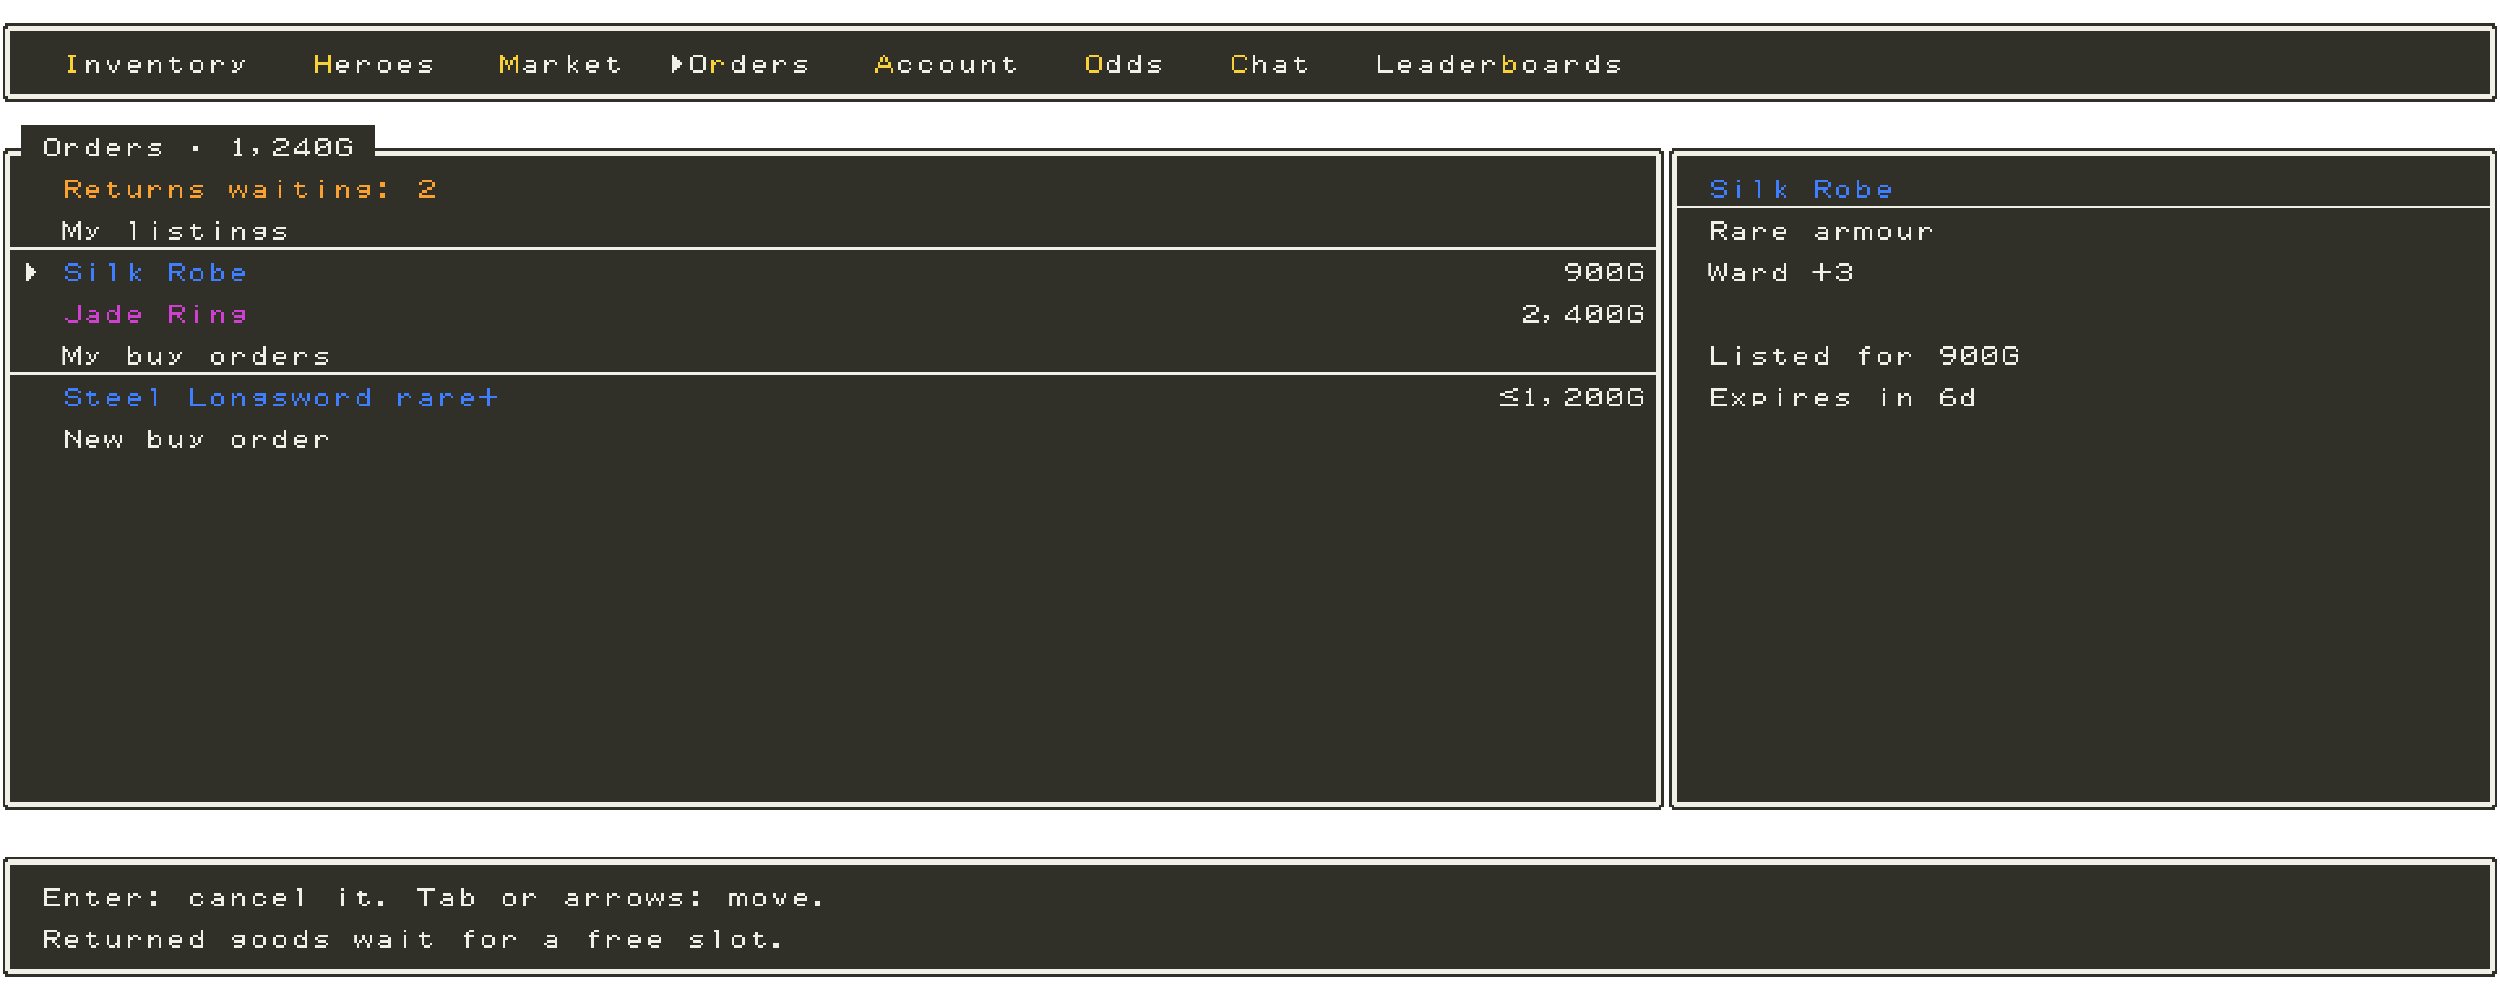
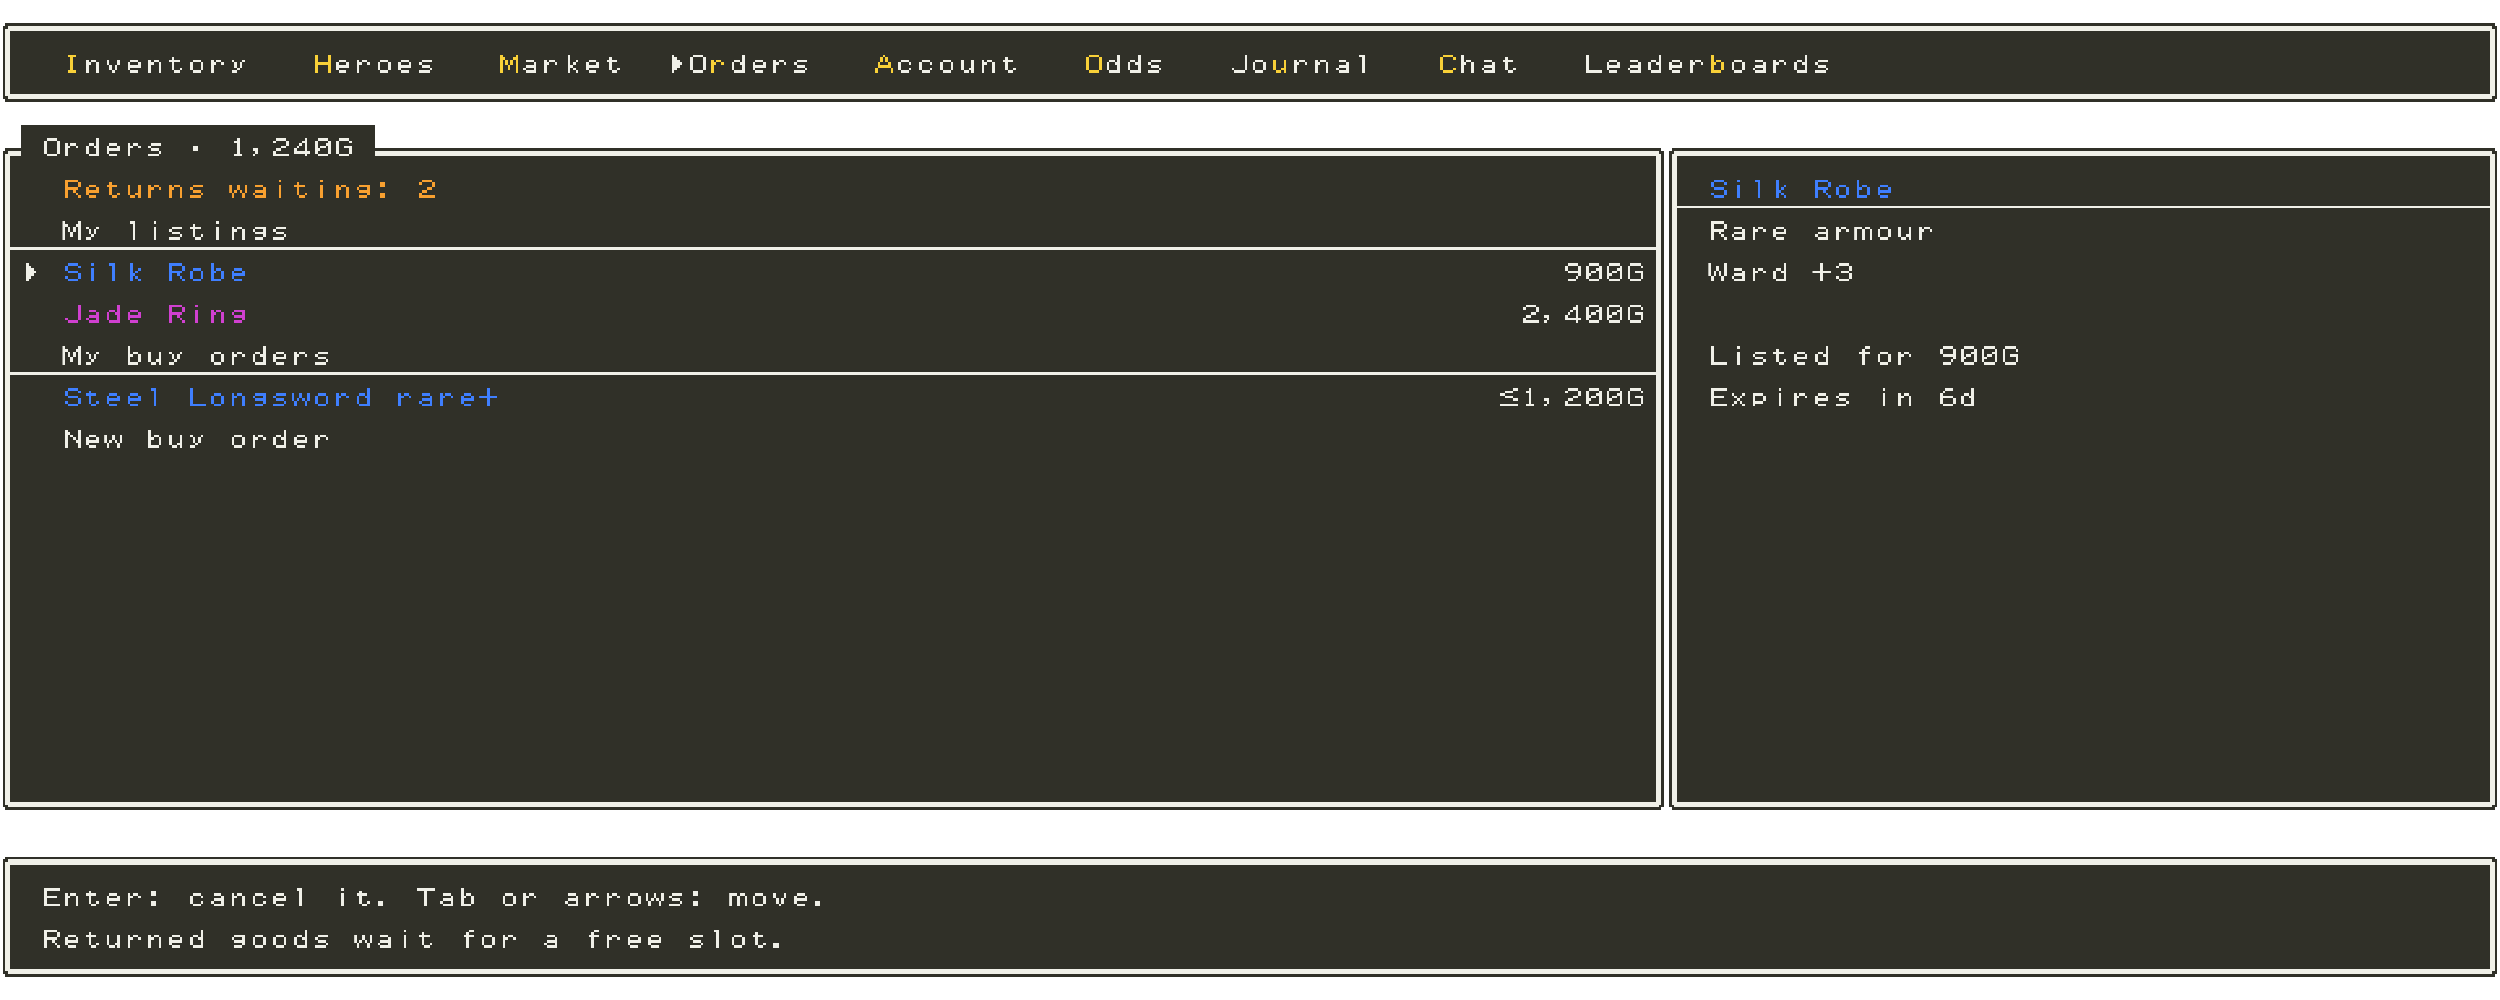
<svg xmlns="http://www.w3.org/2000/svg" viewBox="0 0 960 384" width="960" height="384" shape-rendering="crispEdges">
  <defs>
    <symbol id="g0">
      <path d="M2 5h3v1h-3zM3 6h1v1h-1zM3 7h1v1h-1zM3 8h1v1h-1zM3 9h1v1h-1zM3 10h1v1h-1zM2 11h3v1h-3z" />
    </symbol>
    <symbol id="g1">
      <path d="M1 7h1v1h-1zM3 7h2v1h-2zM1 8h2v1h-2zM5 8h1v1h-1zM1 9h1v1h-1zM5 9h1v1h-1zM1 10h1v1h-1zM5 10h1v1h-1zM1 11h1v1h-1zM5 11h1v1h-1z" />
    </symbol>
    <symbol id="g2">
      <path d="M1 7h1v1h-1zM5 7h1v1h-1zM1 8h1v1h-1zM5 8h1v1h-1zM2 9h1v1h-1zM4 9h1v1h-1zM2 10h1v1h-1zM4 10h1v1h-1zM3 11h1v1h-1z" />
    </symbol>
    <symbol id="g3">
      <path d="M2 7h3v1h-3zM1 8h1v1h-1zM5 8h1v1h-1zM1 9h5v1h-5zM1 10h1v1h-1zM2 11h3v1h-3z" />
    </symbol>
    <symbol id="g4">
      <path d="M2 6h1v1h-1zM1 7h4v1h-4zM2 8h1v1h-1zM2 9h1v1h-1zM2 10h1v1h-1zM5 10h1v1h-1zM3 11h2v1h-2z" />
    </symbol>
    <symbol id="g5">
      <path d="M2 7h3v1h-3zM1 8h1v1h-1zM5 8h1v1h-1zM1 9h1v1h-1zM5 9h1v1h-1zM1 10h1v1h-1zM5 10h1v1h-1zM2 11h3v1h-3z" />
    </symbol>
    <symbol id="g6">
      <path d="M1 7h1v1h-1zM3 7h2v1h-2zM1 8h2v1h-2zM5 8h1v1h-1zM1 9h1v1h-1zM1 10h1v1h-1zM1 11h1v1h-1z" />
    </symbol>
    <symbol id="g7">
      <path d="M1 7h1v1h-1zM5 7h1v1h-1zM2 8h1v1h-1zM4 8h1v1h-1zM2 9h1v1h-1zM4 9h1v1h-1zM3 10h1v1h-1zM1 11h2v1h-2z" />
    </symbol>
    <symbol id="g8">
      <path d="M1 5h1v1h-1zM6 5h1v1h-1zM1 6h1v1h-1zM6 6h1v1h-1zM1 7h1v1h-1zM6 7h1v1h-1zM1 8h6v1h-6zM1 9h1v1h-1zM6 9h1v1h-1zM1 10h1v1h-1zM6 10h1v1h-1zM1 11h1v1h-1zM6 11h1v1h-1z" />
    </symbol>
    <symbol id="g9">
      <path d="M2 7h4v1h-4zM1 8h1v1h-1zM2 9h3v1h-3zM5 10h1v1h-1zM1 11h4v1h-4z" />
    </symbol>
    <symbol id="g10">
      <path d="M0 5h1v1h-1zM6 5h1v1h-1zM0 6h2v1h-2zM5 6h2v1h-2zM0 7h1v1h-1zM2 7h1v1h-1zM4 7h1v1h-1zM6 7h1v1h-1zM0 8h1v1h-1zM2 8h1v1h-1zM4 8h1v1h-1zM6 8h1v1h-1zM0 9h1v1h-1zM3 9h1v1h-1zM6 9h1v1h-1zM0 10h1v1h-1zM3 10h1v1h-1zM6 10h1v1h-1zM0 11h1v1h-1zM6 11h1v1h-1z" />
    </symbol>
    <symbol id="g11">
      <path d="M2 7h3v1h-3zM5 8h1v1h-1zM2 9h4v1h-4zM1 10h1v1h-1zM5 10h1v1h-1zM2 11h4v1h-4z" />
    </symbol>
    <symbol id="g12">
      <path d="M2 5h1v1h-1zM2 6h1v1h-1zM2 7h1v1h-1zM5 7h1v1h-1zM2 8h1v1h-1zM4 8h1v1h-1zM2 9h2v1h-2zM2 10h1v1h-1zM4 10h1v1h-1zM2 11h1v1h-1zM5 11h1v1h-1z" />
    </symbol>
    <symbol id="g13">
      <path d="M2 5h1v1h-1zM2 6h2v1h-2zM2 7h3v1h-3zM2 8h4v1h-4zM2 9h3v1h-3zM2 10h2v1h-2zM2 11h1v1h-1z" />
    </symbol>
    <symbol id="g14">
      <path d="M2 5h4v1h-4zM1 6h1v1h-1zM6 6h1v1h-1zM1 7h1v1h-1zM6 7h1v1h-1zM1 8h1v1h-1zM6 8h1v1h-1zM1 9h1v1h-1zM6 9h1v1h-1zM1 10h1v1h-1zM6 10h1v1h-1zM2 11h4v1h-4z" />
    </symbol>
    <symbol id="g15">
      <path d="M5 5h1v1h-1zM5 6h1v1h-1zM2 7h2v1h-2zM5 7h1v1h-1zM1 8h1v1h-1zM4 8h2v1h-2zM1 9h1v1h-1zM5 9h1v1h-1zM1 10h1v1h-1zM5 10h1v1h-1zM2 11h4v1h-4z" />
    </symbol>
    <symbol id="g16">
      <path d="M3 5h1v1h-1zM2 6h1v1h-1zM4 6h1v1h-1zM2 7h1v1h-1zM4 7h1v1h-1zM1 8h1v1h-1zM5 8h1v1h-1zM1 9h5v1h-5zM0 10h1v1h-1zM6 10h1v1h-1zM0 11h1v1h-1zM6 11h1v1h-1z" />
    </symbol>
    <symbol id="g17">
      <path d="M2 7h3v1h-3zM1 8h1v1h-1zM5 8h1v1h-1zM1 9h1v1h-1zM1 10h1v1h-1zM5 10h1v1h-1zM2 11h3v1h-3z" />
    </symbol>
    <symbol id="g18">
      <path d="M1 7h1v1h-1zM5 7h1v1h-1zM1 8h1v1h-1zM5 8h1v1h-1zM1 9h1v1h-1zM5 9h1v1h-1zM1 10h1v1h-1zM4 10h2v1h-2zM2 11h2v1h-2zM5 11h1v1h-1z" />
    </symbol>
    <symbol id="g19">
+       <path d="M6 5h1v1h-1zM6 6h1v1h-1zM6 7h1v1h-1zM6 8h1v1h-1zM6 9h1v1h-1zM1 10h1v1h-1zM6 10h1v1h-1zM2 11h4v1h-4z" />
+     </symbol>
+     <symbol id="g20">
+       <path d="M2 5h2v1h-2zM3 6h1v1h-1zM3 7h1v1h-1zM3 8h1v1h-1zM3 9h1v1h-1zM3 10h1v1h-1zM3 11h1v1h-1z" />
+     </symbol>
+     <symbol id="g21">
      <path d="M2 5h4v1h-4zM1 6h1v1h-1zM6 6h1v1h-1zM1 7h1v1h-1zM1 8h1v1h-1zM1 9h1v1h-1zM1 10h1v1h-1zM6 10h1v1h-1zM2 11h4v1h-4z" />
    </symbol>
-     <symbol id="g20">
+     <symbol id="g22">
      <path d="M1 5h1v1h-1zM1 6h1v1h-1zM1 7h1v1h-1zM3 7h2v1h-2zM1 8h2v1h-2zM5 8h1v1h-1zM1 9h1v1h-1zM5 9h1v1h-1zM1 10h1v1h-1zM5 10h1v1h-1zM1 11h1v1h-1zM5 11h1v1h-1z" />
    </symbol>
-     <symbol id="g21">
+     <symbol id="g23">
      <path d="M1 5h1v1h-1zM1 6h1v1h-1zM1 7h1v1h-1zM1 8h1v1h-1zM1 9h1v1h-1zM1 10h1v1h-1zM1 11h6v1h-6z" />
    </symbol>
-     <symbol id="g22">
+     <symbol id="g24">
      <path d="M1 5h1v1h-1zM1 6h1v1h-1zM1 7h1v1h-1zM3 7h2v1h-2zM1 8h2v1h-2zM5 8h1v1h-1zM1 9h1v1h-1zM5 9h1v1h-1zM1 10h1v1h-1zM5 10h1v1h-1zM1 11h4v1h-4z" />
    </symbol>
-     <symbol id="g23">
+     <symbol id="g25">
      <path d="M2 8h2v1h-2zM2 9h2v1h-2z" />
    </symbol>
-     <symbol id="g24">
+     <symbol id="g26">
      <path d="M3 5h1v1h-1zM2 6h2v1h-2zM3 7h1v1h-1zM3 8h1v1h-1zM3 9h1v1h-1zM3 10h1v1h-1zM2 11h3v1h-3z" />
    </symbol>
-     <symbol id="g25">
+     <symbol id="g27">
      <path d="M1 9h2v1h-2zM2 10h1v1h-1zM1 11h1v1h-1z" />
    </symbol>
-     <symbol id="g26">
+     <symbol id="g28">
      <path d="M2 5h4v1h-4zM1 6h1v1h-1zM6 6h1v1h-1zM6 7h1v1h-1zM4 8h2v1h-2zM2 9h2v1h-2zM1 10h1v1h-1zM1 11h6v1h-6z" />
    </symbol>
-     <symbol id="g27">
+     <symbol id="g29">
      <path d="M5 5h1v1h-1zM4 6h2v1h-2zM3 7h1v1h-1zM5 7h1v1h-1zM2 8h1v1h-1zM5 8h1v1h-1zM1 9h1v1h-1zM5 9h1v1h-1zM1 10h6v1h-6zM5 11h1v1h-1z" />
    </symbol>
-     <symbol id="g28">
+     <symbol id="g30">
      <path d="M2 5h4v1h-4zM1 6h1v1h-1zM6 6h1v1h-1zM1 7h1v1h-1zM5 7h2v1h-2zM1 8h1v1h-1zM3 8h2v1h-2zM6 8h1v1h-1zM1 9h2v1h-2zM6 9h1v1h-1zM1 10h1v1h-1zM6 10h1v1h-1zM2 11h4v1h-4z" />
    </symbol>
-     <symbol id="g29">
+     <symbol id="g31">
      <path d="M2 5h4v1h-4zM1 6h1v1h-1zM6 6h1v1h-1zM1 7h1v1h-1zM1 8h1v1h-1zM4 8h3v1h-3zM1 9h1v1h-1zM6 9h1v1h-1zM1 10h1v1h-1zM6 10h1v1h-1zM2 11h4v1h-4z" />
    </symbol>
-     <symbol id="g30">
+     <symbol id="g32">
      <path d="M1 5h5v1h-5zM1 6h1v1h-1zM6 6h1v1h-1zM1 7h1v1h-1zM6 7h1v1h-1zM1 8h5v1h-5zM1 9h1v1h-1zM4 9h1v1h-1zM1 10h1v1h-1zM5 10h1v1h-1zM1 11h1v1h-1zM6 11h1v1h-1z" />
    </symbol>
-     <symbol id="g31">
+     <symbol id="g33">
      <path d="M0 7h1v1h-1zM3 7h1v1h-1zM6 7h1v1h-1zM0 8h1v1h-1zM3 8h1v1h-1zM6 8h1v1h-1zM0 9h1v1h-1zM2 9h1v1h-1zM4 9h1v1h-1zM6 9h1v1h-1zM1 10h1v1h-1zM5 10h1v1h-1zM1 11h1v1h-1zM5 11h1v1h-1z" />
    </symbol>
-     <symbol id="g32">
+     <symbol id="g34">
      <path d="M3 5h1v1h-1zM3 7h1v1h-1zM3 8h1v1h-1zM3 9h1v1h-1zM3 10h1v1h-1zM3 11h1v1h-1z" />
    </symbol>
-     <symbol id="g33">
+     <symbol id="g35">
      <path d="M2 7h4v1h-4zM1 8h1v1h-1zM5 8h1v1h-1zM2 9h4v1h-4zM5 10h1v1h-1zM2 11h3v1h-3z" />
    </symbol>
-     <symbol id="g34">
+     <symbol id="g36">
      <path d="M2 6h2v1h-2zM2 7h2v1h-2zM2 10h2v1h-2zM2 11h2v1h-2z" />
    </symbol>
-     <symbol id="g35">
-       <path d="M2 5h2v1h-2zM3 6h1v1h-1zM3 7h1v1h-1zM3 8h1v1h-1zM3 9h1v1h-1zM3 10h1v1h-1zM3 11h1v1h-1z" />
-     </symbol>
-     <symbol id="g36">
+     <symbol id="g37">
      <path d="M2 5h4v1h-4zM1 6h1v1h-1zM6 6h1v1h-1zM1 7h1v1h-1zM2 8h4v1h-4zM6 9h1v1h-1zM1 10h1v1h-1zM6 10h1v1h-1zM2 11h4v1h-4z" />
    </symbol>
-     <symbol id="g37">
+     <symbol id="g38">
      <path d="M2 5h4v1h-4zM1 6h1v1h-1zM6 6h1v1h-1zM1 7h1v1h-1zM6 7h1v1h-1zM2 8h5v1h-5zM6 9h1v1h-1zM5 10h1v1h-1zM2 11h3v1h-3z" />
-     </symbol>
-     <symbol id="g38">
-       <path d="M6 5h1v1h-1zM6 6h1v1h-1zM6 7h1v1h-1zM6 8h1v1h-1zM6 9h1v1h-1zM1 10h1v1h-1zM6 10h1v1h-1zM2 11h4v1h-4z" />
    </symbol>
    <symbol id="g39">
      <path d="M3 5h1v1h-1zM3 6h1v1h-1zM3 7h1v1h-1zM0 8h7v1h-7zM3 9h1v1h-1zM3 10h1v1h-1zM3 11h1v1h-1z" />
    </symbol>
    <symbol id="g40">
      <path d="M5 5h2v1h-2zM2 6h3v1h-3zM0 7h2v1h-2zM2 8h3v1h-3zM5 9h2v1h-2zM0 11h7v1h-7z" />
    </symbol>
    <symbol id="g41">
      <path d="M1 5h1v1h-1zM6 5h1v1h-1zM1 6h2v1h-2zM6 6h1v1h-1zM1 7h1v1h-1zM3 7h1v1h-1zM6 7h1v1h-1zM1 8h1v1h-1zM4 8h1v1h-1zM6 8h1v1h-1zM1 9h1v1h-1zM5 9h2v1h-2zM1 10h1v1h-1zM6 10h1v1h-1zM1 11h1v1h-1zM6 11h1v1h-1z" />
    </symbol>
    <symbol id="g42">
      <path d="M0 7h3v1h-3zM4 7h2v1h-2zM0 8h1v1h-1zM3 8h1v1h-1zM6 8h1v1h-1zM0 9h1v1h-1zM3 9h1v1h-1zM6 9h1v1h-1zM0 10h1v1h-1zM3 10h1v1h-1zM6 10h1v1h-1zM0 11h1v1h-1zM3 11h1v1h-1zM6 11h1v1h-1z" />
    </symbol>
    <symbol id="g43">
      <path d="M0 5h1v1h-1zM6 5h1v1h-1zM0 6h1v1h-1zM3 6h1v1h-1zM6 6h1v1h-1zM0 7h1v1h-1zM3 7h1v1h-1zM6 7h1v1h-1zM0 8h1v1h-1zM2 8h1v1h-1zM4 8h1v1h-1zM6 8h1v1h-1zM0 9h1v1h-1zM2 9h1v1h-1zM4 9h1v1h-1zM6 9h1v1h-1zM1 10h1v1h-1zM5 10h1v1h-1zM1 11h1v1h-1zM5 11h1v1h-1z" />
    </symbol>
    <symbol id="g44">
      <path d="M2 5h4v1h-4zM1 6h1v1h-1zM6 6h1v1h-1zM6 7h1v1h-1zM3 8h3v1h-3zM6 9h1v1h-1zM1 10h1v1h-1zM6 10h1v1h-1zM2 11h4v1h-4z" />
    </symbol>
    <symbol id="g45">
      <path d="M4 5h2v1h-2zM3 6h1v1h-1zM2 7h4v1h-4zM3 8h1v1h-1zM3 9h1v1h-1zM3 10h1v1h-1zM3 11h1v1h-1z" />
    </symbol>
    <symbol id="g46">
      <path d="M1 5h6v1h-6zM1 6h1v1h-1zM1 7h1v1h-1zM1 8h5v1h-5zM1 9h1v1h-1zM1 10h1v1h-1zM1 11h6v1h-6z" />
    </symbol>
    <symbol id="g47">
      <path d="M1 7h1v1h-1zM5 7h1v1h-1zM2 8h1v1h-1zM4 8h1v1h-1zM3 9h1v1h-1zM2 10h1v1h-1zM4 10h1v1h-1zM1 11h1v1h-1zM5 11h1v1h-1z" />
    </symbol>
    <symbol id="g48">
      <path d="M1 7h4v1h-4zM1 8h1v1h-1zM5 8h1v1h-1zM1 9h1v1h-1zM5 9h1v1h-1zM1 10h4v1h-4zM1 11h1v1h-1z" />
    </symbol>
    <symbol id="g49">
      <path d="M3 5h3v1h-3zM2 6h1v1h-1zM1 7h1v1h-1zM1 8h5v1h-5zM1 9h1v1h-1zM6 9h1v1h-1zM1 10h1v1h-1zM6 10h1v1h-1zM2 11h4v1h-4z" />
    </symbol>
    <symbol id="g50">
      <path d="M1 10h2v1h-2zM1 11h2v1h-2z" />
    </symbol>
    <symbol id="g51">
      <path d="M0 5h7v1h-7zM3 6h1v1h-1zM3 7h1v1h-1zM3 8h1v1h-1zM3 9h1v1h-1zM3 10h1v1h-1zM3 11h1v1h-1z" />
    </symbol>
  </defs>
  <g id="w-tab">
    <path fill="#303028" d="M2 9H958V10H959V38H958V39H2V38H1V10H2Z" />
    <g fill="#f0f0e8">
      <rect x="3" y="10" width="954" height="1" />
      <rect x="2" y="11" width="956" height="1" />
      <rect x="2" y="36" width="956" height="1" />
      <rect x="3" y="37" width="954" height="1" />
      <rect x="2" y="12" width="2" height="24" />
      <rect x="956" y="12" width="2" height="24" />
    </g>
    <use href="#g13" x="256" y="16" fill="#f0f0e8" />
    <use href="#g0" x="24" y="16" fill="#f8d038" />
    <use href="#g1" x="32" y="16" fill="#f0f0e8" />
    <use href="#g2" x="40" y="16" fill="#f0f0e8" />
    <use href="#g3" x="48" y="16" fill="#f0f0e8" />
    <use href="#g1" x="56" y="16" fill="#f0f0e8" />
    <use href="#g4" x="64" y="16" fill="#f0f0e8" />
    <use href="#g5" x="72" y="16" fill="#f0f0e8" />
    <use href="#g6" x="80" y="16" fill="#f0f0e8" />
    <use href="#g7" x="88" y="16" fill="#f0f0e8" />
    <use href="#g8" x="120" y="16" fill="#f8d038" />
    <use href="#g3" x="128" y="16" fill="#f0f0e8" />
    <use href="#g6" x="136" y="16" fill="#f0f0e8" />
    <use href="#g5" x="144" y="16" fill="#f0f0e8" />
    <use href="#g3" x="152" y="16" fill="#f0f0e8" />
    <use href="#g9" x="160" y="16" fill="#f0f0e8" />
    <use href="#g10" x="192" y="16" fill="#f8d038" />
    <use href="#g11" x="200" y="16" fill="#f0f0e8" />
    <use href="#g6" x="208" y="16" fill="#f0f0e8" />
    <use href="#g12" x="216" y="16" fill="#f0f0e8" />
    <use href="#g3" x="224" y="16" fill="#f0f0e8" />
    <use href="#g4" x="232" y="16" fill="#f0f0e8" />
    <use href="#g14" x="264" y="16" fill="#f0f0e8" />
    <use href="#g6" x="272" y="16" fill="#f8d038" />
    <use href="#g15" x="280" y="16" fill="#f0f0e8" />
    <use href="#g3" x="288" y="16" fill="#f0f0e8" />
    <use href="#g6" x="296" y="16" fill="#f0f0e8" />
    <use href="#g9" x="304" y="16" fill="#f0f0e8" />
    <use href="#g16" x="336" y="16" fill="#f8d038" />
    <use href="#g17" x="344" y="16" fill="#f0f0e8" />
    <use href="#g17" x="352" y="16" fill="#f0f0e8" />
    <use href="#g5" x="360" y="16" fill="#f0f0e8" />
    <use href="#g18" x="368" y="16" fill="#f0f0e8" />
    <use href="#g1" x="376" y="16" fill="#f0f0e8" />
    <use href="#g4" x="384" y="16" fill="#f0f0e8" />
    <use href="#g14" x="416" y="16" fill="#f8d038" />
    <use href="#g15" x="424" y="16" fill="#f0f0e8" />
    <use href="#g15" x="432" y="16" fill="#f0f0e8" />
    <use href="#g9" x="440" y="16" fill="#f0f0e8" />
-     <use href="#g19" x="472" y="16" fill="#f8d038" />
-     <use href="#g20" x="480" y="16" fill="#f0f0e8" />
-     <use href="#g11" x="488" y="16" fill="#f0f0e8" />
-     <use href="#g4" x="496" y="16" fill="#f0f0e8" />
-     <use href="#g21" x="528" y="16" fill="#f0f0e8" />
-     <use href="#g3" x="536" y="16" fill="#f0f0e8" />
-     <use href="#g11" x="544" y="16" fill="#f0f0e8" />
-     <use href="#g15" x="552" y="16" fill="#f0f0e8" />
-     <use href="#g3" x="560" y="16" fill="#f0f0e8" />
-     <use href="#g6" x="568" y="16" fill="#f0f0e8" />
-     <use href="#g22" x="576" y="16" fill="#f8d038" />
-     <use href="#g5" x="584" y="16" fill="#f0f0e8" />
-     <use href="#g11" x="592" y="16" fill="#f0f0e8" />
-     <use href="#g6" x="600" y="16" fill="#f0f0e8" />
-     <use href="#g15" x="608" y="16" fill="#f0f0e8" />
-     <use href="#g9" x="616" y="16" fill="#f0f0e8" />
+     <use href="#g19" x="472" y="16" fill="#f0f0e8" />
+     <use href="#g5" x="480" y="16" fill="#f0f0e8" />
+     <use href="#g18" x="488" y="16" fill="#f8d038" />
+     <use href="#g6" x="496" y="16" fill="#f0f0e8" />
+     <use href="#g1" x="504" y="16" fill="#f0f0e8" />
+     <use href="#g11" x="512" y="16" fill="#f0f0e8" />
+     <use href="#g20" x="520" y="16" fill="#f0f0e8" />
+     <use href="#g21" x="552" y="16" fill="#f8d038" />
+     <use href="#g22" x="560" y="16" fill="#f0f0e8" />
+     <use href="#g11" x="568" y="16" fill="#f0f0e8" />
+     <use href="#g4" x="576" y="16" fill="#f0f0e8" />
+     <use href="#g23" x="608" y="16" fill="#f0f0e8" />
+     <use href="#g3" x="616" y="16" fill="#f0f0e8" />
+     <use href="#g11" x="624" y="16" fill="#f0f0e8" />
+     <use href="#g15" x="632" y="16" fill="#f0f0e8" />
+     <use href="#g3" x="640" y="16" fill="#f0f0e8" />
+     <use href="#g6" x="648" y="16" fill="#f0f0e8" />
+     <use href="#g24" x="656" y="16" fill="#f8d038" />
+     <use href="#g5" x="664" y="16" fill="#f0f0e8" />
+     <use href="#g11" x="672" y="16" fill="#f0f0e8" />
+     <use href="#g6" x="680" y="16" fill="#f0f0e8" />
+     <use href="#g15" x="688" y="16" fill="#f0f0e8" />
+     <use href="#g9" x="696" y="16" fill="#f0f0e8" />
  </g>
  <g id="w-list" transform="translate(0 48)">
    <path fill="#303028" d="M2 9H638V10H639V262H638V263H2V262H1V10H2Z" />
    <g fill="#f0f0e8">
      <rect x="3" y="10" width="634" height="1" />
      <rect x="2" y="11" width="636" height="1" />
      <rect x="2" y="260" width="636" height="1" />
      <rect x="3" y="261" width="634" height="1" />
      <rect x="2" y="12" width="2" height="248" />
      <rect x="636" y="12" width="2" height="248" />
    </g>
    <rect x="8" y="0" width="136" height="16" fill="#303028" />
    <use href="#g14" x="16" y="0" fill="#f0f0e8" />
    <use href="#g6" x="24" y="0" fill="#f0f0e8" />
    <use href="#g15" x="32" y="0" fill="#f0f0e8" />
    <use href="#g3" x="40" y="0" fill="#f0f0e8" />
    <use href="#g6" x="48" y="0" fill="#f0f0e8" />
    <use href="#g9" x="56" y="0" fill="#f0f0e8" />
-     <use href="#g23" x="72" y="0" fill="#f0f0e8" />
-     <use href="#g24" x="88" y="0" fill="#f0f0e8" />
-     <use href="#g25" x="96" y="0" fill="#f0f0e8" />
-     <use href="#g26" x="104" y="0" fill="#f0f0e8" />
-     <use href="#g27" x="112" y="0" fill="#f0f0e8" />
-     <use href="#g28" x="120" y="0" fill="#f0f0e8" />
-     <use href="#g29" x="128" y="0" fill="#f0f0e8" />
-     <use href="#g30" x="24" y="16" fill="#f8a030" />
+     <use href="#g25" x="72" y="0" fill="#f0f0e8" />
+     <use href="#g26" x="88" y="0" fill="#f0f0e8" />
+     <use href="#g27" x="96" y="0" fill="#f0f0e8" />
+     <use href="#g28" x="104" y="0" fill="#f0f0e8" />
+     <use href="#g29" x="112" y="0" fill="#f0f0e8" />
+     <use href="#g30" x="120" y="0" fill="#f0f0e8" />
+     <use href="#g31" x="128" y="0" fill="#f0f0e8" />
+     <use href="#g32" x="24" y="16" fill="#f8a030" />
    <use href="#g3" x="32" y="16" fill="#f8a030" />
    <use href="#g4" x="40" y="16" fill="#f8a030" />
    <use href="#g18" x="48" y="16" fill="#f8a030" />
    <use href="#g6" x="56" y="16" fill="#f8a030" />
    <use href="#g1" x="64" y="16" fill="#f8a030" />
    <use href="#g9" x="72" y="16" fill="#f8a030" />
-     <use href="#g31" x="88" y="16" fill="#f8a030" />
+     <use href="#g33" x="88" y="16" fill="#f8a030" />
    <use href="#g11" x="96" y="16" fill="#f8a030" />
-     <use href="#g32" x="104" y="16" fill="#f8a030" />
+     <use href="#g34" x="104" y="16" fill="#f8a030" />
    <use href="#g4" x="112" y="16" fill="#f8a030" />
-     <use href="#g32" x="120" y="16" fill="#f8a030" />
+     <use href="#g34" x="120" y="16" fill="#f8a030" />
    <use href="#g1" x="128" y="16" fill="#f8a030" />
-     <use href="#g33" x="136" y="16" fill="#f8a030" />
-     <use href="#g34" x="144" y="16" fill="#f8a030" />
-     <use href="#g26" x="160" y="16" fill="#f8a030" />
+     <use href="#g35" x="136" y="16" fill="#f8a030" />
+     <use href="#g36" x="144" y="16" fill="#f8a030" />
+     <use href="#g28" x="160" y="16" fill="#f8a030" />
    <use href="#g10" x="24" y="32" fill="#f0f0e8" />
    <use href="#g7" x="32" y="32" fill="#f0f0e8" />
-     <use href="#g35" x="48" y="32" fill="#f0f0e8" />
-     <use href="#g32" x="56" y="32" fill="#f0f0e8" />
+     <use href="#g20" x="48" y="32" fill="#f0f0e8" />
+     <use href="#g34" x="56" y="32" fill="#f0f0e8" />
    <use href="#g9" x="64" y="32" fill="#f0f0e8" />
    <use href="#g4" x="72" y="32" fill="#f0f0e8" />
-     <use href="#g32" x="80" y="32" fill="#f0f0e8" />
+     <use href="#g34" x="80" y="32" fill="#f0f0e8" />
    <use href="#g1" x="88" y="32" fill="#f0f0e8" />
-     <use href="#g33" x="96" y="32" fill="#f0f0e8" />
+     <use href="#g35" x="96" y="32" fill="#f0f0e8" />
    <use href="#g9" x="104" y="32" fill="#f0f0e8" />
    <rect x="2" y="47" width="636" height="1" fill="#f0f0e8" />
    <use href="#g13" x="8" y="48" fill="#f0f0e8" />
-     <use href="#g36" x="24" y="48" fill="#3f7fff" />
-     <use href="#g32" x="32" y="48" fill="#3f7fff" />
-     <use href="#g35" x="40" y="48" fill="#3f7fff" />
+     <use href="#g37" x="24" y="48" fill="#3f7fff" />
+     <use href="#g34" x="32" y="48" fill="#3f7fff" />
+     <use href="#g20" x="40" y="48" fill="#3f7fff" />
    <use href="#g12" x="48" y="48" fill="#3f7fff" />
-     <use href="#g30" x="64" y="48" fill="#3f7fff" />
+     <use href="#g32" x="64" y="48" fill="#3f7fff" />
    <use href="#g5" x="72" y="48" fill="#3f7fff" />
-     <use href="#g22" x="80" y="48" fill="#3f7fff" />
+     <use href="#g24" x="80" y="48" fill="#3f7fff" />
    <use href="#g3" x="88" y="48" fill="#3f7fff" />
-     <use href="#g37" x="600" y="48" fill="#f0f0e8" />
-     <use href="#g28" x="608" y="48" fill="#f0f0e8" />
-     <use href="#g28" x="616" y="48" fill="#f0f0e8" />
-     <use href="#g29" x="624" y="48" fill="#f0f0e8" />
-     <use href="#g38" x="24" y="64" fill="#d040d0" />
+     <use href="#g38" x="600" y="48" fill="#f0f0e8" />
+     <use href="#g30" x="608" y="48" fill="#f0f0e8" />
+     <use href="#g30" x="616" y="48" fill="#f0f0e8" />
+     <use href="#g31" x="624" y="48" fill="#f0f0e8" />
+     <use href="#g19" x="24" y="64" fill="#d040d0" />
    <use href="#g11" x="32" y="64" fill="#d040d0" />
    <use href="#g15" x="40" y="64" fill="#d040d0" />
    <use href="#g3" x="48" y="64" fill="#d040d0" />
-     <use href="#g30" x="64" y="64" fill="#d040d0" />
-     <use href="#g32" x="72" y="64" fill="#d040d0" />
+     <use href="#g32" x="64" y="64" fill="#d040d0" />
+     <use href="#g34" x="72" y="64" fill="#d040d0" />
    <use href="#g1" x="80" y="64" fill="#d040d0" />
-     <use href="#g33" x="88" y="64" fill="#d040d0" />
-     <use href="#g26" x="584" y="64" fill="#f0f0e8" />
-     <use href="#g25" x="592" y="64" fill="#f0f0e8" />
-     <use href="#g27" x="600" y="64" fill="#f0f0e8" />
-     <use href="#g28" x="608" y="64" fill="#f0f0e8" />
-     <use href="#g28" x="616" y="64" fill="#f0f0e8" />
-     <use href="#g29" x="624" y="64" fill="#f0f0e8" />
+     <use href="#g35" x="88" y="64" fill="#d040d0" />
+     <use href="#g28" x="584" y="64" fill="#f0f0e8" />
+     <use href="#g27" x="592" y="64" fill="#f0f0e8" />
+     <use href="#g29" x="600" y="64" fill="#f0f0e8" />
+     <use href="#g30" x="608" y="64" fill="#f0f0e8" />
+     <use href="#g30" x="616" y="64" fill="#f0f0e8" />
+     <use href="#g31" x="624" y="64" fill="#f0f0e8" />
    <use href="#g10" x="24" y="80" fill="#f0f0e8" />
    <use href="#g7" x="32" y="80" fill="#f0f0e8" />
-     <use href="#g22" x="48" y="80" fill="#f0f0e8" />
+     <use href="#g24" x="48" y="80" fill="#f0f0e8" />
    <use href="#g18" x="56" y="80" fill="#f0f0e8" />
    <use href="#g7" x="64" y="80" fill="#f0f0e8" />
    <use href="#g5" x="80" y="80" fill="#f0f0e8" />
    <use href="#g6" x="88" y="80" fill="#f0f0e8" />
    <use href="#g15" x="96" y="80" fill="#f0f0e8" />
    <use href="#g3" x="104" y="80" fill="#f0f0e8" />
    <use href="#g6" x="112" y="80" fill="#f0f0e8" />
    <use href="#g9" x="120" y="80" fill="#f0f0e8" />
    <rect x="2" y="95" width="636" height="1" fill="#f0f0e8" />
-     <use href="#g36" x="24" y="96" fill="#3f7fff" />
+     <use href="#g37" x="24" y="96" fill="#3f7fff" />
    <use href="#g4" x="32" y="96" fill="#3f7fff" />
    <use href="#g3" x="40" y="96" fill="#3f7fff" />
    <use href="#g3" x="48" y="96" fill="#3f7fff" />
-     <use href="#g35" x="56" y="96" fill="#3f7fff" />
-     <use href="#g21" x="72" y="96" fill="#3f7fff" />
+     <use href="#g20" x="56" y="96" fill="#3f7fff" />
+     <use href="#g23" x="72" y="96" fill="#3f7fff" />
    <use href="#g5" x="80" y="96" fill="#3f7fff" />
    <use href="#g1" x="88" y="96" fill="#3f7fff" />
-     <use href="#g33" x="96" y="96" fill="#3f7fff" />
+     <use href="#g35" x="96" y="96" fill="#3f7fff" />
    <use href="#g9" x="104" y="96" fill="#3f7fff" />
-     <use href="#g31" x="112" y="96" fill="#3f7fff" />
+     <use href="#g33" x="112" y="96" fill="#3f7fff" />
    <use href="#g5" x="120" y="96" fill="#3f7fff" />
    <use href="#g6" x="128" y="96" fill="#3f7fff" />
    <use href="#g15" x="136" y="96" fill="#3f7fff" />
    <use href="#g6" x="152" y="96" fill="#3f7fff" />
    <use href="#g11" x="160" y="96" fill="#3f7fff" />
    <use href="#g6" x="168" y="96" fill="#3f7fff" />
    <use href="#g3" x="176" y="96" fill="#3f7fff" />
    <use href="#g39" x="184" y="96" fill="#3f7fff" />
    <use href="#g40" x="576" y="96" fill="#f0f0e8" />
-     <use href="#g24" x="584" y="96" fill="#f0f0e8" />
-     <use href="#g25" x="592" y="96" fill="#f0f0e8" />
-     <use href="#g26" x="600" y="96" fill="#f0f0e8" />
-     <use href="#g28" x="608" y="96" fill="#f0f0e8" />
-     <use href="#g28" x="616" y="96" fill="#f0f0e8" />
-     <use href="#g29" x="624" y="96" fill="#f0f0e8" />
+     <use href="#g26" x="584" y="96" fill="#f0f0e8" />
+     <use href="#g27" x="592" y="96" fill="#f0f0e8" />
+     <use href="#g28" x="600" y="96" fill="#f0f0e8" />
+     <use href="#g30" x="608" y="96" fill="#f0f0e8" />
+     <use href="#g30" x="616" y="96" fill="#f0f0e8" />
+     <use href="#g31" x="624" y="96" fill="#f0f0e8" />
    <use href="#g41" x="24" y="112" fill="#f0f0e8" />
    <use href="#g3" x="32" y="112" fill="#f0f0e8" />
-     <use href="#g31" x="40" y="112" fill="#f0f0e8" />
-     <use href="#g22" x="56" y="112" fill="#f0f0e8" />
+     <use href="#g33" x="40" y="112" fill="#f0f0e8" />
+     <use href="#g24" x="56" y="112" fill="#f0f0e8" />
    <use href="#g18" x="64" y="112" fill="#f0f0e8" />
    <use href="#g7" x="72" y="112" fill="#f0f0e8" />
    <use href="#g5" x="88" y="112" fill="#f0f0e8" />
    <use href="#g6" x="96" y="112" fill="#f0f0e8" />
    <use href="#g15" x="104" y="112" fill="#f0f0e8" />
    <use href="#g3" x="112" y="112" fill="#f0f0e8" />
    <use href="#g6" x="120" y="112" fill="#f0f0e8" />
  </g>
  <g id="w-detail" transform="translate(0 48)">
    <path fill="#303028" d="M642 9H958V10H959V262H958V263H642V262H641V10H642Z" />
    <g fill="#f0f0e8">
      <rect x="643" y="10" width="314" height="1" />
      <rect x="642" y="11" width="316" height="1" />
      <rect x="642" y="260" width="316" height="1" />
      <rect x="643" y="261" width="314" height="1" />
      <rect x="642" y="12" width="2" height="248" />
      <rect x="956" y="12" width="2" height="248" />
    </g>
-     <use href="#g36" x="656" y="16" fill="#3f7fff" />
-     <use href="#g32" x="664" y="16" fill="#3f7fff" />
-     <use href="#g35" x="672" y="16" fill="#3f7fff" />
+     <use href="#g37" x="656" y="16" fill="#3f7fff" />
+     <use href="#g34" x="664" y="16" fill="#3f7fff" />
+     <use href="#g20" x="672" y="16" fill="#3f7fff" />
    <use href="#g12" x="680" y="16" fill="#3f7fff" />
-     <use href="#g30" x="696" y="16" fill="#3f7fff" />
+     <use href="#g32" x="696" y="16" fill="#3f7fff" />
    <use href="#g5" x="704" y="16" fill="#3f7fff" />
-     <use href="#g22" x="712" y="16" fill="#3f7fff" />
+     <use href="#g24" x="712" y="16" fill="#3f7fff" />
    <use href="#g3" x="720" y="16" fill="#3f7fff" />
    <rect x="642" y="31" width="316" height="1" fill="#f0f0e8" />
-     <use href="#g30" x="656" y="32" fill="#f0f0e8" />
+     <use href="#g32" x="656" y="32" fill="#f0f0e8" />
    <use href="#g11" x="664" y="32" fill="#f0f0e8" />
    <use href="#g6" x="672" y="32" fill="#f0f0e8" />
    <use href="#g3" x="680" y="32" fill="#f0f0e8" />
    <use href="#g11" x="696" y="32" fill="#f0f0e8" />
    <use href="#g6" x="704" y="32" fill="#f0f0e8" />
    <use href="#g42" x="712" y="32" fill="#f0f0e8" />
    <use href="#g5" x="720" y="32" fill="#f0f0e8" />
    <use href="#g18" x="728" y="32" fill="#f0f0e8" />
    <use href="#g6" x="736" y="32" fill="#f0f0e8" />
    <use href="#g43" x="656" y="48" fill="#f0f0e8" />
    <use href="#g11" x="664" y="48" fill="#f0f0e8" />
    <use href="#g6" x="672" y="48" fill="#f0f0e8" />
    <use href="#g15" x="680" y="48" fill="#f0f0e8" />
    <use href="#g39" x="696" y="48" fill="#f0f0e8" />
    <use href="#g44" x="704" y="48" fill="#f0f0e8" />
-     <use href="#g21" x="656" y="80" fill="#f0f0e8" />
-     <use href="#g32" x="664" y="80" fill="#f0f0e8" />
+     <use href="#g23" x="656" y="80" fill="#f0f0e8" />
+     <use href="#g34" x="664" y="80" fill="#f0f0e8" />
    <use href="#g9" x="672" y="80" fill="#f0f0e8" />
    <use href="#g4" x="680" y="80" fill="#f0f0e8" />
    <use href="#g3" x="688" y="80" fill="#f0f0e8" />
    <use href="#g15" x="696" y="80" fill="#f0f0e8" />
    <use href="#g45" x="712" y="80" fill="#f0f0e8" />
    <use href="#g5" x="720" y="80" fill="#f0f0e8" />
    <use href="#g6" x="728" y="80" fill="#f0f0e8" />
-     <use href="#g37" x="744" y="80" fill="#f0f0e8" />
-     <use href="#g28" x="752" y="80" fill="#f0f0e8" />
-     <use href="#g28" x="760" y="80" fill="#f0f0e8" />
-     <use href="#g29" x="768" y="80" fill="#f0f0e8" />
+     <use href="#g38" x="744" y="80" fill="#f0f0e8" />
+     <use href="#g30" x="752" y="80" fill="#f0f0e8" />
+     <use href="#g30" x="760" y="80" fill="#f0f0e8" />
+     <use href="#g31" x="768" y="80" fill="#f0f0e8" />
    <use href="#g46" x="656" y="96" fill="#f0f0e8" />
    <use href="#g47" x="664" y="96" fill="#f0f0e8" />
    <use href="#g48" x="672" y="96" fill="#f0f0e8" />
-     <use href="#g32" x="680" y="96" fill="#f0f0e8" />
+     <use href="#g34" x="680" y="96" fill="#f0f0e8" />
    <use href="#g6" x="688" y="96" fill="#f0f0e8" />
    <use href="#g3" x="696" y="96" fill="#f0f0e8" />
    <use href="#g9" x="704" y="96" fill="#f0f0e8" />
-     <use href="#g32" x="720" y="96" fill="#f0f0e8" />
+     <use href="#g34" x="720" y="96" fill="#f0f0e8" />
    <use href="#g1" x="728" y="96" fill="#f0f0e8" />
    <use href="#g49" x="744" y="96" fill="#f0f0e8" />
    <use href="#g15" x="752" y="96" fill="#f0f0e8" />
  </g>
  <g id="w-message" transform="translate(0 320)">
    <path fill="#303028" d="M2 9H958V10H959V54H958V55H2V54H1V10H2Z" />
    <g fill="#f0f0e8">
      <rect x="3" y="10" width="954" height="1" />
      <rect x="2" y="11" width="956" height="1" />
      <rect x="2" y="52" width="956" height="1" />
      <rect x="3" y="53" width="954" height="1" />
      <rect x="2" y="12" width="2" height="40" />
      <rect x="956" y="12" width="2" height="40" />
    </g>
    <use href="#g46" x="16" y="16" fill="#f0f0e8" />
    <use href="#g1" x="24" y="16" fill="#f0f0e8" />
    <use href="#g4" x="32" y="16" fill="#f0f0e8" />
    <use href="#g3" x="40" y="16" fill="#f0f0e8" />
    <use href="#g6" x="48" y="16" fill="#f0f0e8" />
-     <use href="#g34" x="56" y="16" fill="#f0f0e8" />
+     <use href="#g36" x="56" y="16" fill="#f0f0e8" />
    <use href="#g17" x="72" y="16" fill="#f0f0e8" />
    <use href="#g11" x="80" y="16" fill="#f0f0e8" />
    <use href="#g1" x="88" y="16" fill="#f0f0e8" />
    <use href="#g17" x="96" y="16" fill="#f0f0e8" />
    <use href="#g3" x="104" y="16" fill="#f0f0e8" />
-     <use href="#g35" x="112" y="16" fill="#f0f0e8" />
-     <use href="#g32" x="128" y="16" fill="#f0f0e8" />
+     <use href="#g20" x="112" y="16" fill="#f0f0e8" />
+     <use href="#g34" x="128" y="16" fill="#f0f0e8" />
    <use href="#g4" x="136" y="16" fill="#f0f0e8" />
    <use href="#g50" x="144" y="16" fill="#f0f0e8" />
    <use href="#g51" x="160" y="16" fill="#f0f0e8" />
    <use href="#g11" x="168" y="16" fill="#f0f0e8" />
-     <use href="#g22" x="176" y="16" fill="#f0f0e8" />
+     <use href="#g24" x="176" y="16" fill="#f0f0e8" />
    <use href="#g5" x="192" y="16" fill="#f0f0e8" />
    <use href="#g6" x="200" y="16" fill="#f0f0e8" />
    <use href="#g11" x="216" y="16" fill="#f0f0e8" />
    <use href="#g6" x="224" y="16" fill="#f0f0e8" />
    <use href="#g6" x="232" y="16" fill="#f0f0e8" />
    <use href="#g5" x="240" y="16" fill="#f0f0e8" />
-     <use href="#g31" x="248" y="16" fill="#f0f0e8" />
+     <use href="#g33" x="248" y="16" fill="#f0f0e8" />
    <use href="#g9" x="256" y="16" fill="#f0f0e8" />
-     <use href="#g34" x="264" y="16" fill="#f0f0e8" />
+     <use href="#g36" x="264" y="16" fill="#f0f0e8" />
    <use href="#g42" x="280" y="16" fill="#f0f0e8" />
    <use href="#g5" x="288" y="16" fill="#f0f0e8" />
    <use href="#g2" x="296" y="16" fill="#f0f0e8" />
    <use href="#g3" x="304" y="16" fill="#f0f0e8" />
    <use href="#g50" x="312" y="16" fill="#f0f0e8" />
-     <use href="#g30" x="16" y="32" fill="#f0f0e8" />
+     <use href="#g32" x="16" y="32" fill="#f0f0e8" />
    <use href="#g3" x="24" y="32" fill="#f0f0e8" />
    <use href="#g4" x="32" y="32" fill="#f0f0e8" />
    <use href="#g18" x="40" y="32" fill="#f0f0e8" />
    <use href="#g6" x="48" y="32" fill="#f0f0e8" />
    <use href="#g1" x="56" y="32" fill="#f0f0e8" />
    <use href="#g3" x="64" y="32" fill="#f0f0e8" />
    <use href="#g15" x="72" y="32" fill="#f0f0e8" />
-     <use href="#g33" x="88" y="32" fill="#f0f0e8" />
+     <use href="#g35" x="88" y="32" fill="#f0f0e8" />
    <use href="#g5" x="96" y="32" fill="#f0f0e8" />
    <use href="#g5" x="104" y="32" fill="#f0f0e8" />
    <use href="#g15" x="112" y="32" fill="#f0f0e8" />
    <use href="#g9" x="120" y="32" fill="#f0f0e8" />
-     <use href="#g31" x="136" y="32" fill="#f0f0e8" />
+     <use href="#g33" x="136" y="32" fill="#f0f0e8" />
    <use href="#g11" x="144" y="32" fill="#f0f0e8" />
-     <use href="#g32" x="152" y="32" fill="#f0f0e8" />
+     <use href="#g34" x="152" y="32" fill="#f0f0e8" />
    <use href="#g4" x="160" y="32" fill="#f0f0e8" />
    <use href="#g45" x="176" y="32" fill="#f0f0e8" />
    <use href="#g5" x="184" y="32" fill="#f0f0e8" />
    <use href="#g6" x="192" y="32" fill="#f0f0e8" />
    <use href="#g11" x="208" y="32" fill="#f0f0e8" />
    <use href="#g45" x="224" y="32" fill="#f0f0e8" />
    <use href="#g6" x="232" y="32" fill="#f0f0e8" />
    <use href="#g3" x="240" y="32" fill="#f0f0e8" />
    <use href="#g3" x="248" y="32" fill="#f0f0e8" />
    <use href="#g9" x="264" y="32" fill="#f0f0e8" />
-     <use href="#g35" x="272" y="32" fill="#f0f0e8" />
+     <use href="#g20" x="272" y="32" fill="#f0f0e8" />
    <use href="#g5" x="280" y="32" fill="#f0f0e8" />
    <use href="#g4" x="288" y="32" fill="#f0f0e8" />
    <use href="#g50" x="296" y="32" fill="#f0f0e8" />
  </g>
</svg>
